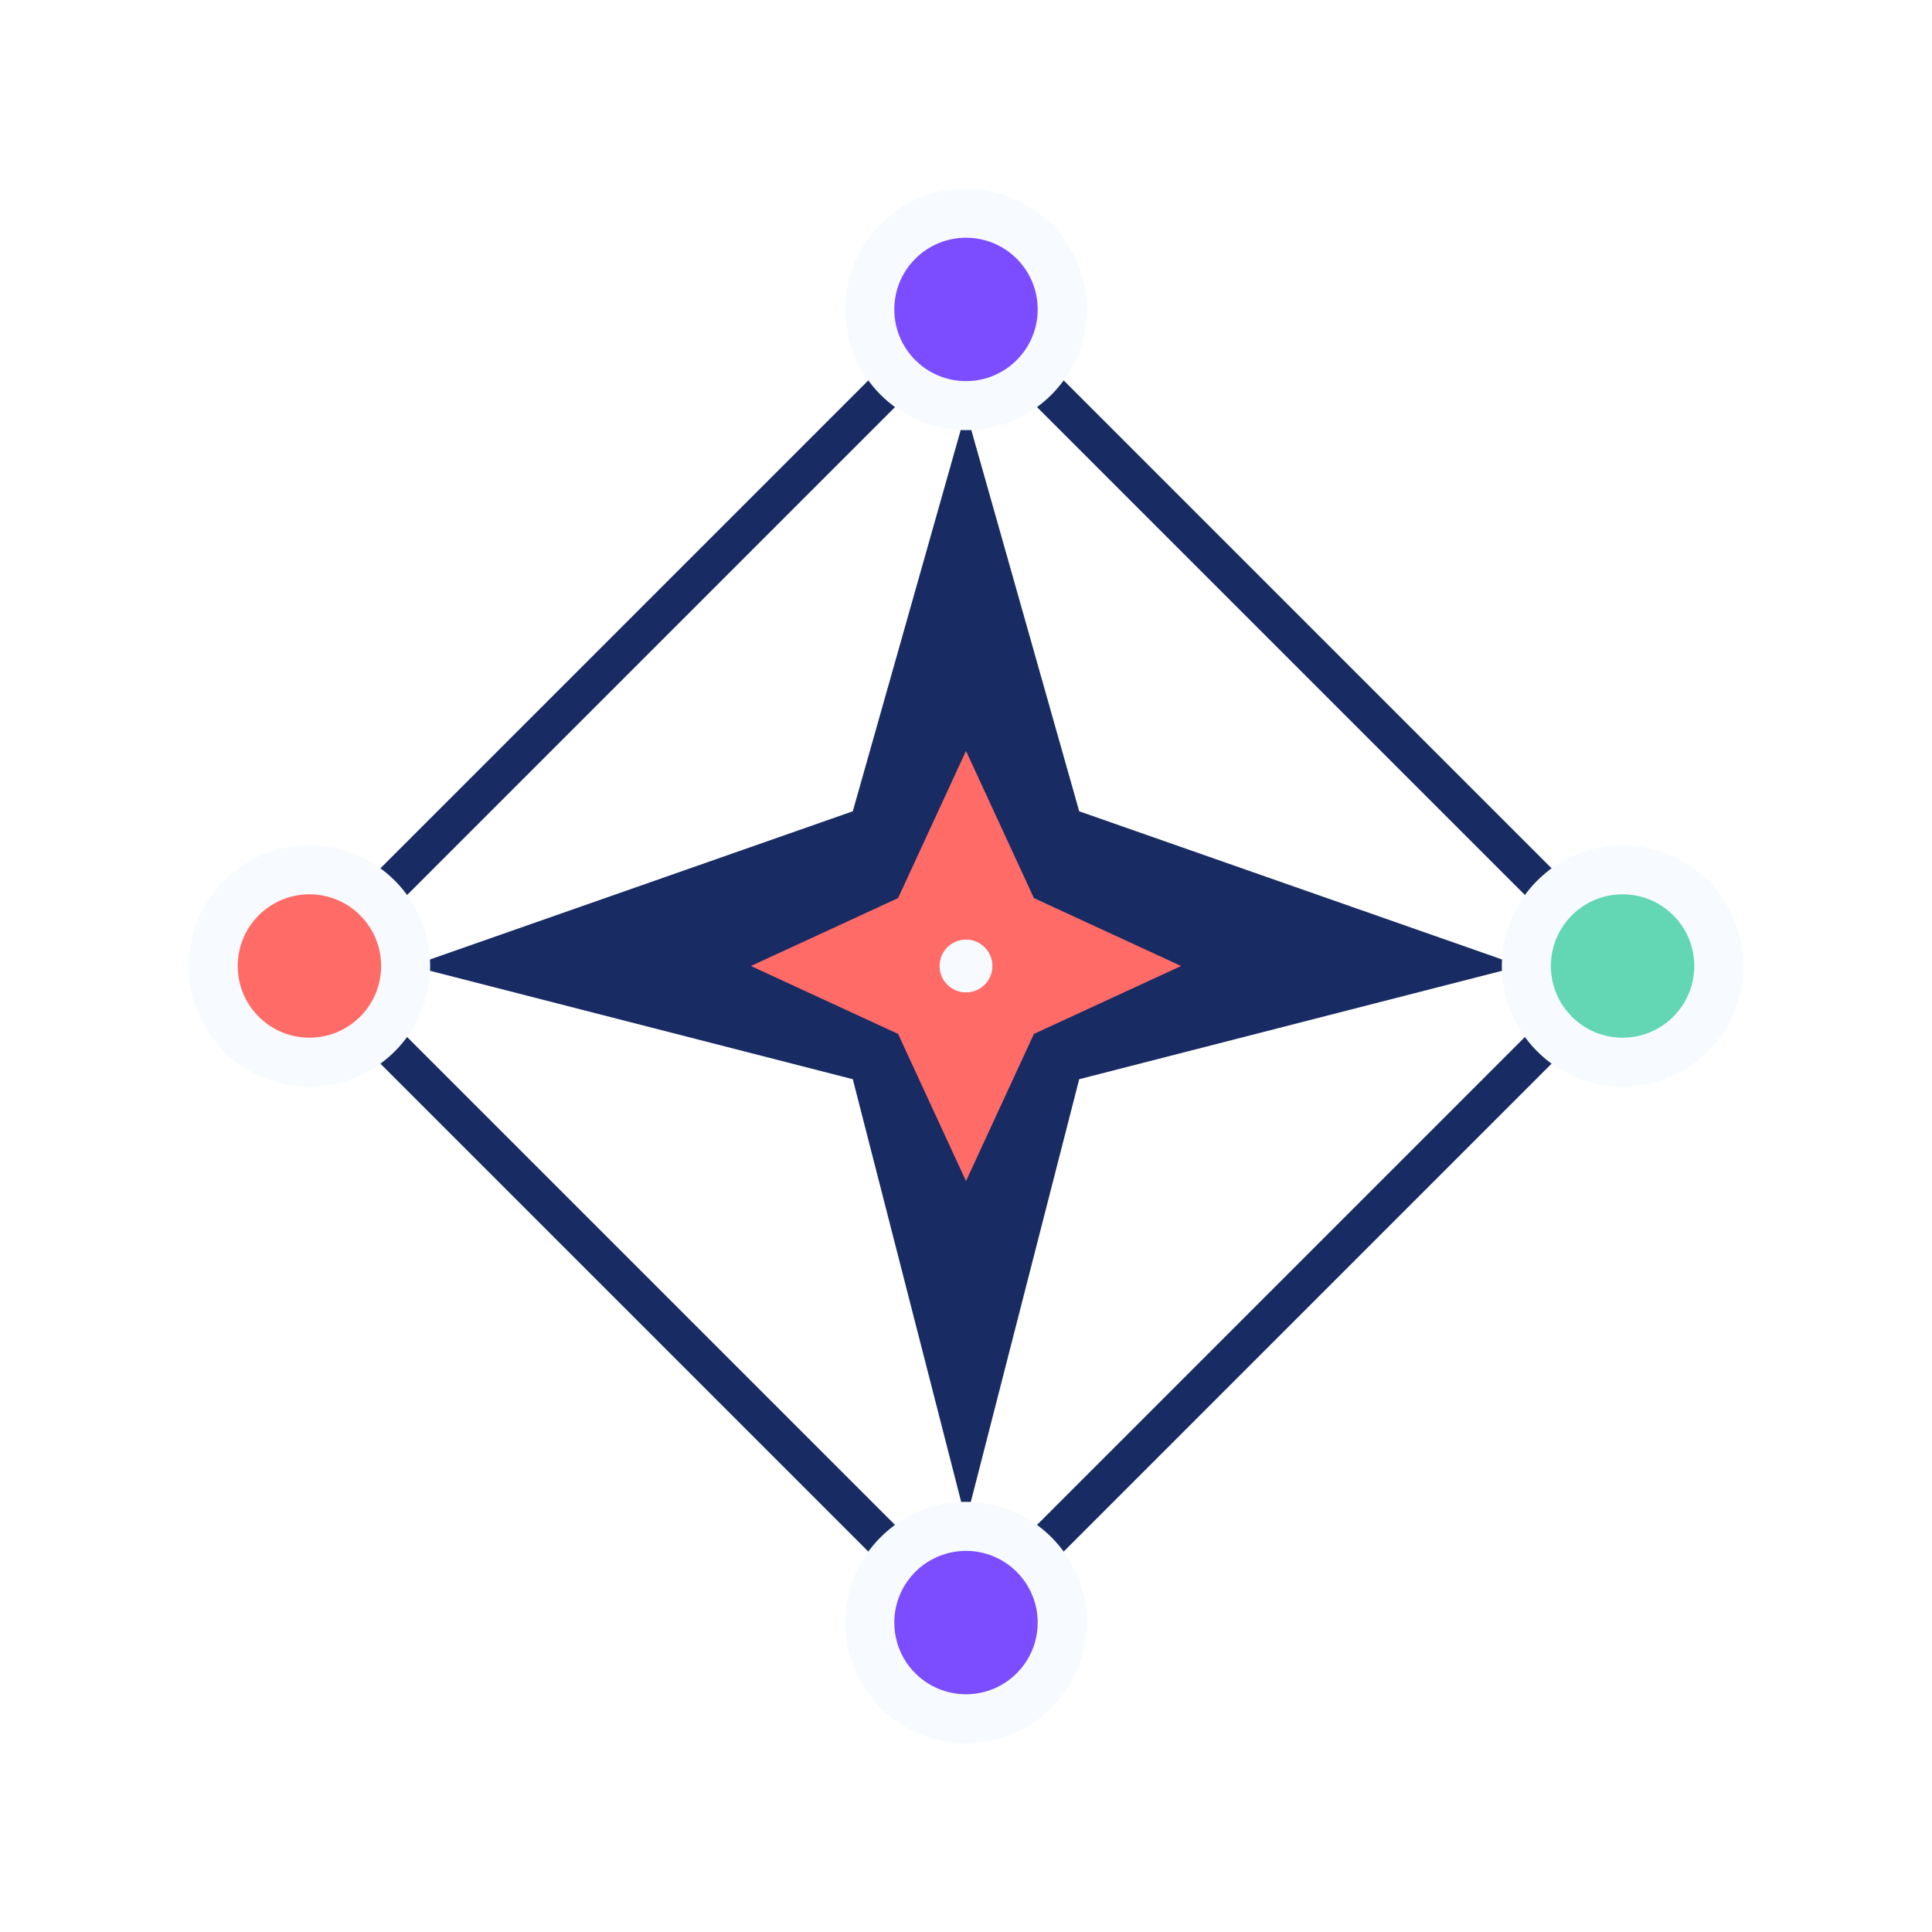
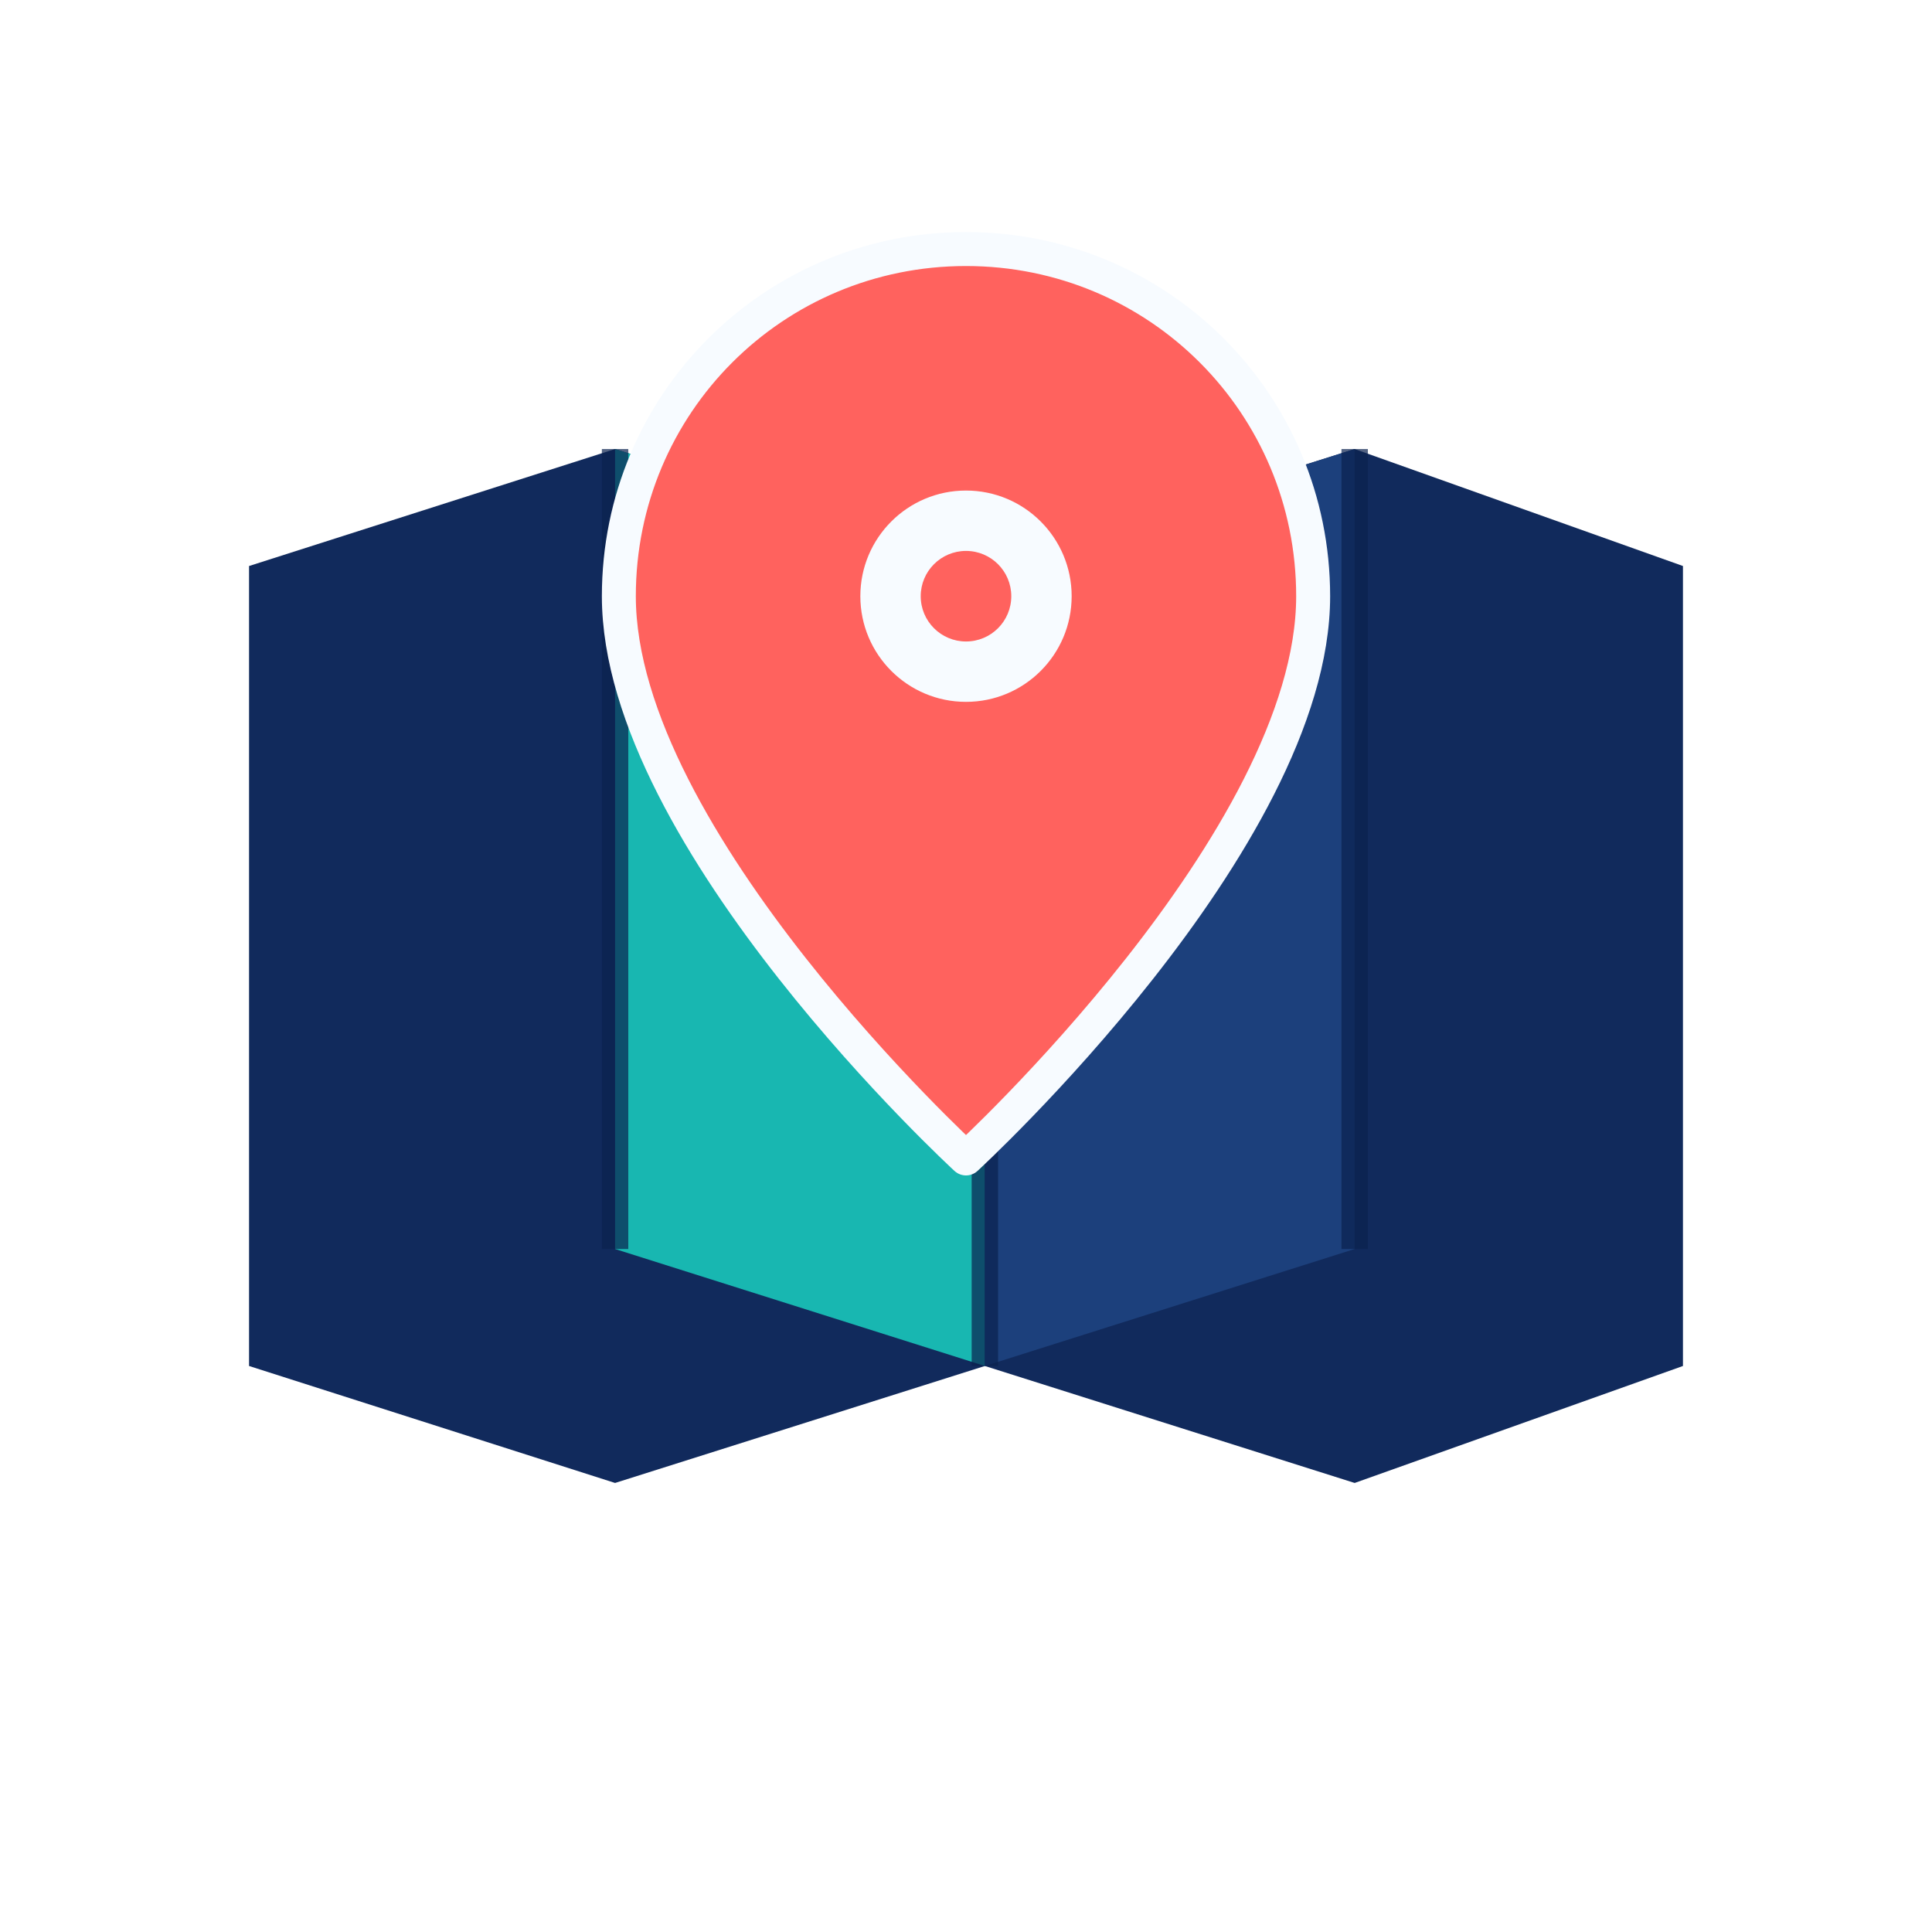
<svg xmlns="http://www.w3.org/2000/svg" viewBox="0 0 1024 1024" role="img" aria-labelledby="title desc">
-   <path d="M512 164 728 380 860 512 728 644 512 860 296 644 164 512 296 380Z" fill="none" stroke="#182B63" stroke-width="20" stroke-linejoin="round" />
-   <path d="M512 218 572 430 806 512 572 572 512 806 452 572 218 512 452 430Z" fill="#182B63" />
-   <path d="M512 398 548 476 626 512 548 548 512 626 476 548 398 512 476 476Z" fill="#FF6B67" />
-   <circle cx="512" cy="164" r="64" fill="#F7FBFF" />
-   <circle cx="512" cy="164" r="38" fill="#7C4DFF" />
-   <circle cx="860" cy="512" r="64" fill="#F7FBFF" />
-   <circle cx="860" cy="512" r="38" fill="#63D7B3" />
-   <circle cx="512" cy="860" r="64" fill="#F7FBFF" />
-   <circle cx="512" cy="860" r="38" fill="#7C4DFF" />
-   <circle cx="164" cy="512" r="64" fill="#F7FBFF" />
-   <circle cx="164" cy="512" r="38" fill="#FF6B67" />
-   <circle cx="512" cy="512" r="14" fill="#F7FBFF" />
+   <path d="M132 300 326 238l196 62 196-62 174 62v424l-174 62-196-62-196 62-194-62Z" fill="#112A5C" />
+   <path d="m326 238 196 62v424l-196-62Z" fill="#18B7B1" />
+   <path d="m522 300 196-62v424l-196 62Z" fill="#1C407C" />
+   <path d="M326 238v424M522 300v424M718 238v424" fill="none" stroke="#0A214E" stroke-width="14" opacity=".7" />
+   <path d="M512 132c-102 0-184 82-184 184 0 129 184 298 184 298s184-169 184-298c0-102-82-184-184-184Z" fill="#FF625E" stroke="#F7FBFF" stroke-width="18" stroke-linejoin="round" />
+   <circle cx="512" cy="316" r="56" fill="#F7FBFF" />
+   <circle cx="512" cy="316" r="24" fill="#FF625E" />
</svg>
